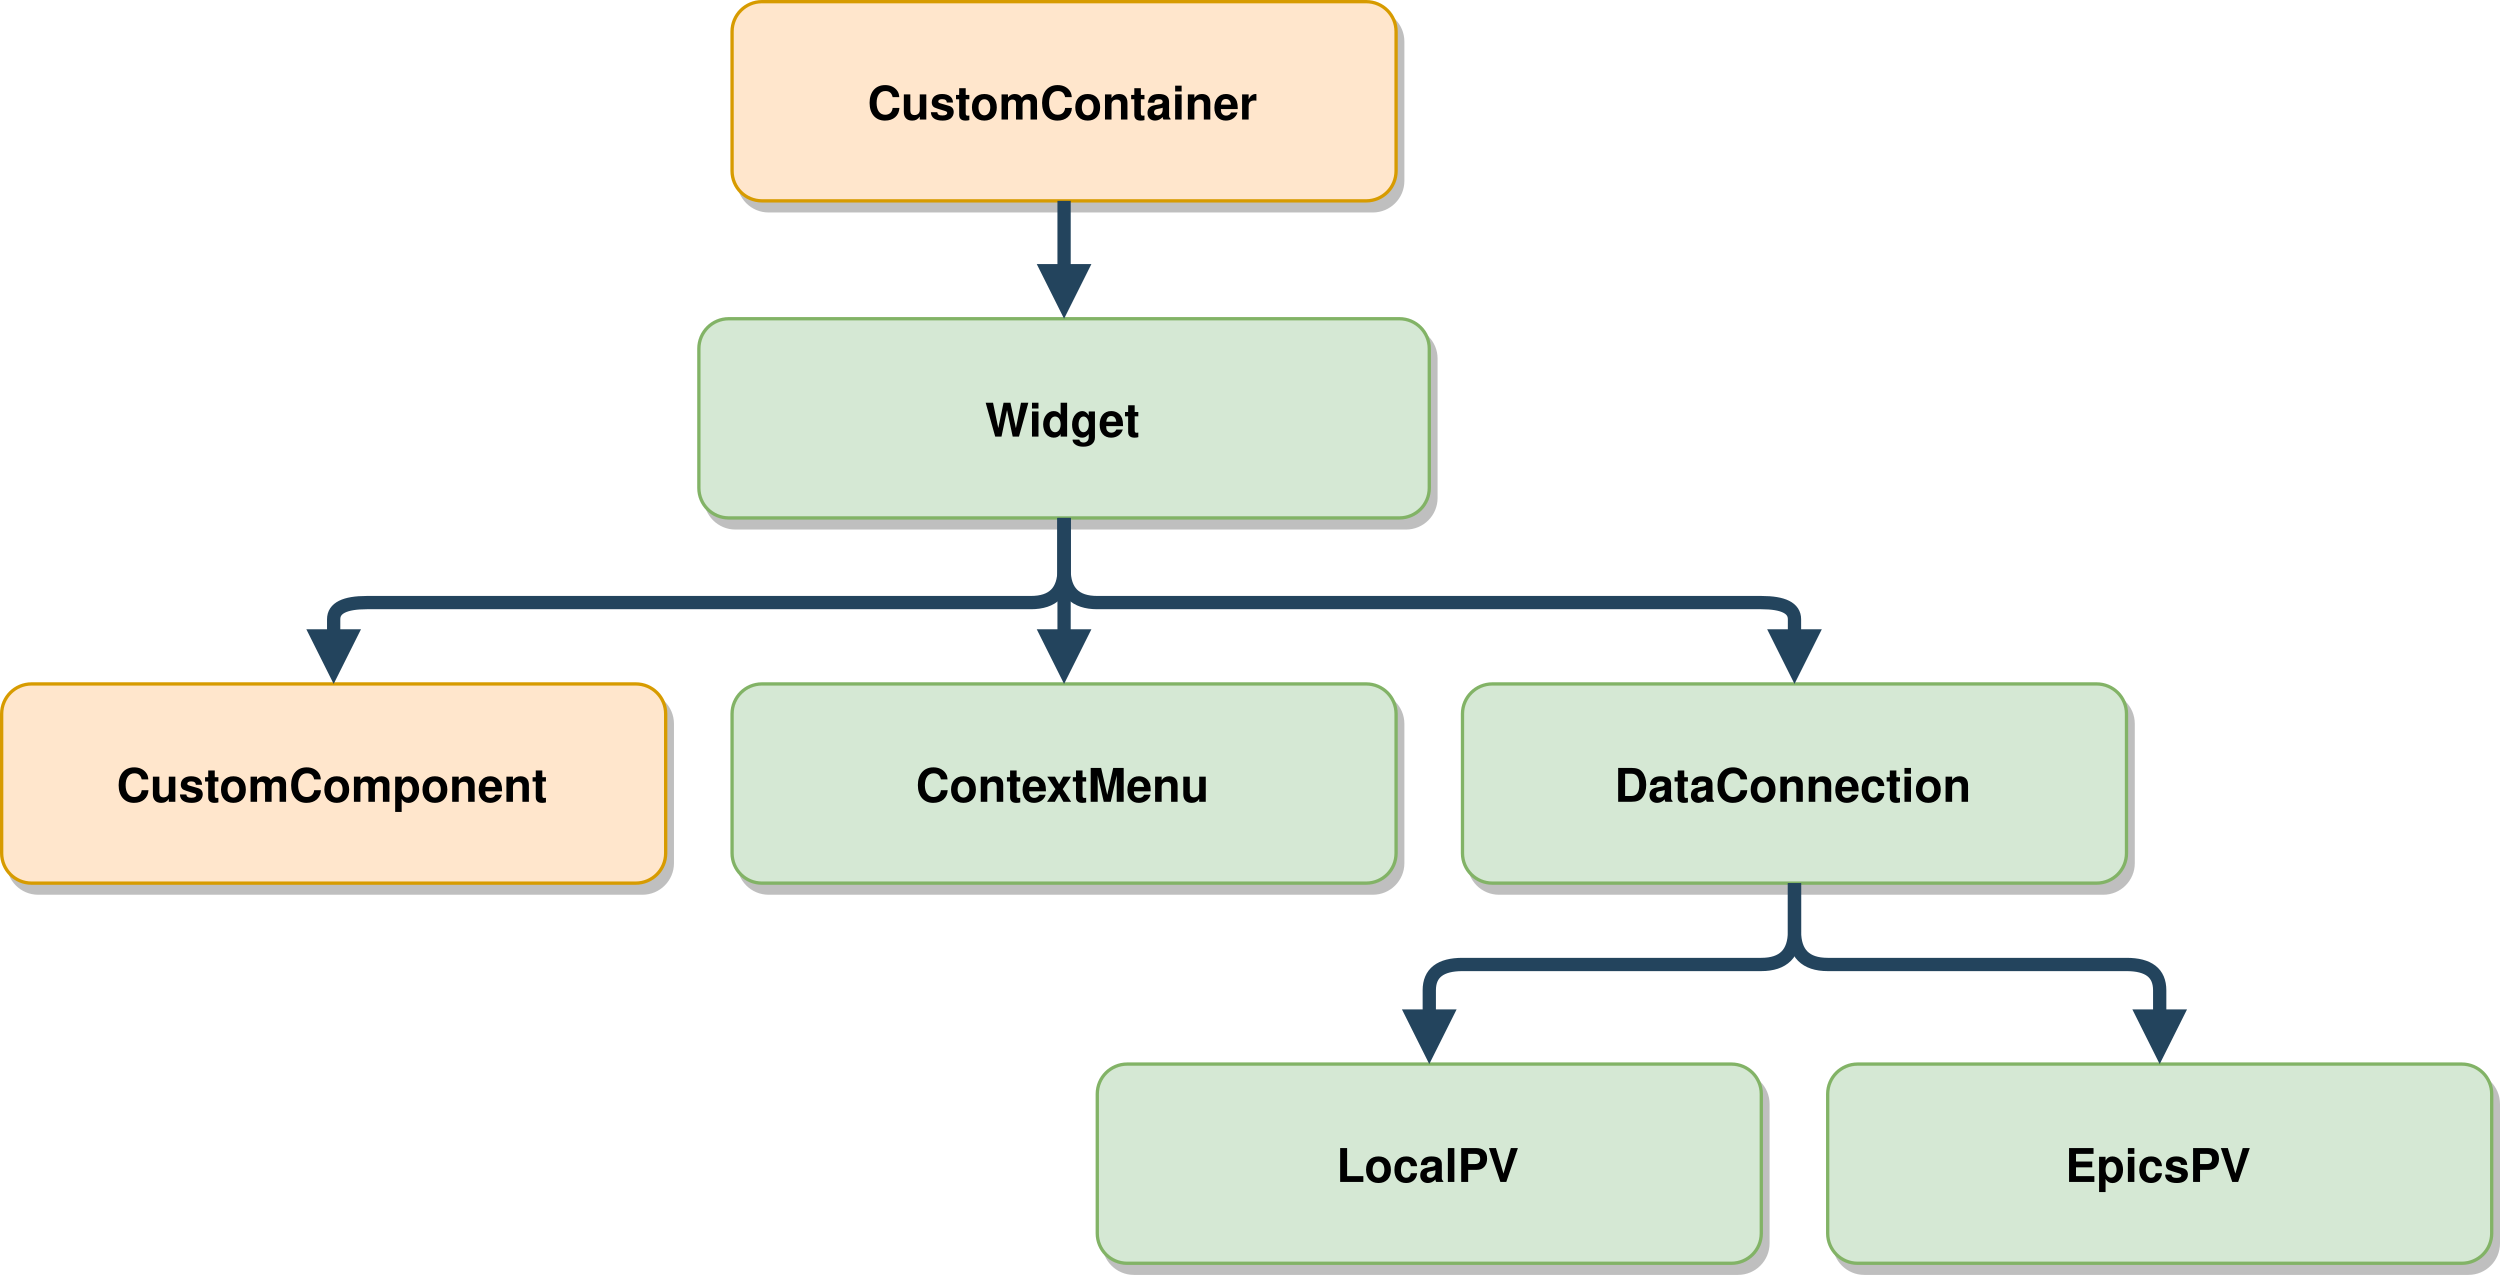
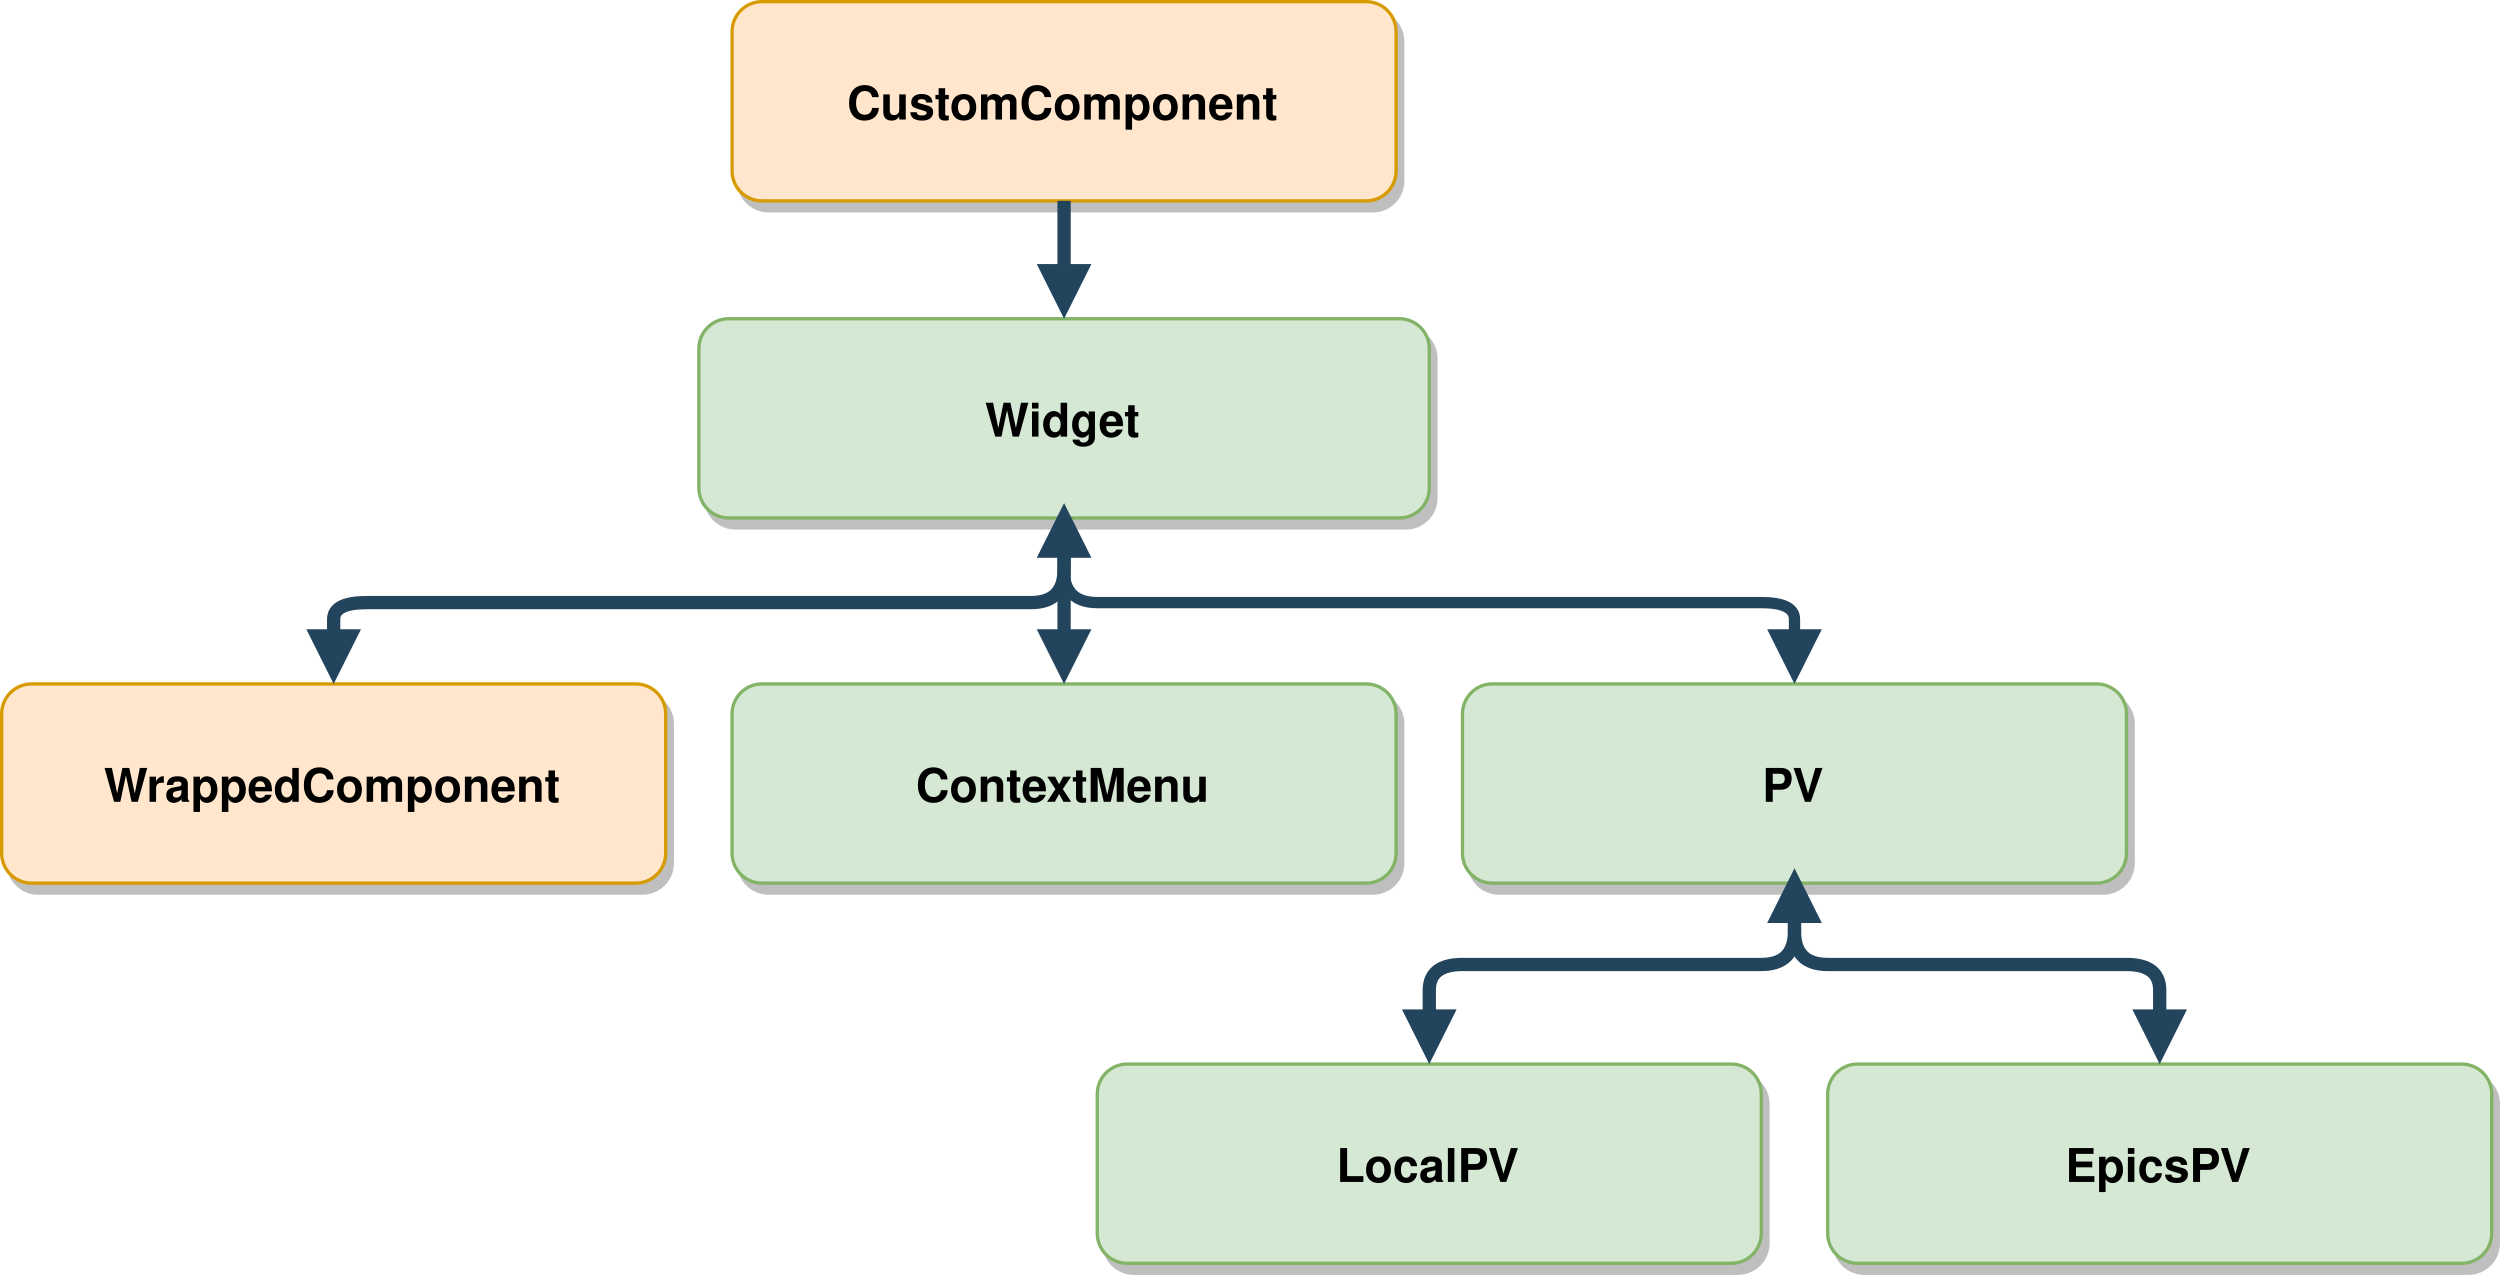
- <svg xmlns="http://www.w3.org/2000/svg" version="1.1" width="753px" height="384px" viewBox="-0.5 -0.5 753 384" content="&lt;mxfile host=&quot;app.diagrams.net&quot; modified=&quot;2020-04-24T08:31:35.564Z&quot; agent=&quot;5.0 (X11)&quot; etag=&quot;cQtb_BoLW5QUapgBqYHn&quot; version=&quot;13.0.1&quot; type=&quot;device&quot;&gt;&lt;diagram name=&quot;Page-1&quot; id=&quot;97916047-d0de-89f5-080d-49f4d83e522f&quot;&gt;7VnLbuIwFP2abEeO815OA+0splKlSjPTpUlcsBpi5JgC8/Vjx3YeOLS0pWVAIBa55/p1j891bhLHS+frG4YWs1ua48KBIF873siB0PUhdOQf5BuFxMBXwJSRXDdqgXvyF2sQaHRJclz1GnJKC04WfTCjZYkz3sMQY3TVb/ZIi/6sCzTFFnCfocKg34IW/01yPtO4Gyat4wcm05mePIaRckxQ9jRldFnqGR3oPdY/5Z4jM5YOtZqhnK46kDd2vJRRytXVfJ3iQrJriFP9rnd4m3gYLvk+HfROPaNiqYNPlxWn85SWHJESM71MvjHk1MFh2d11vKtHUhQpLSirnSJWHGaZwCvO6BPuePIomQAgPSbiuruY5l6P3dhKD64vbDscHeEzZhyvO5AO7wbTOeZsI5pob2hUpcUIA22v2o2FQGOzzp6GGkNaTdNm6JZPcaEpHabXs+gVcppi/jZW8wDHuT/EagwnXhgeg1XQZ9XzA5M0XV7hJ/Hq75TtfEFLGdapy9ZL+gT7wSDBnyXcwCZYxIjX/BaXy9NXr3tUckOL3BHiKFV3M0LLk+c39o7Kr2sfuz+puL3f/Tp5ZiPYZzaIvvBu5sYWr+MFyaoz4DXxj8grTCxeLUKxKBsMB7iY0NW4Ba5qQDhkvEQIvaHWFK+SJVzm32VxLMxJQbMnBV0TuaxBmq3dEXd5Pxi9RHhFlyzDvdKSIyYLnm45JGPZZ1PMEHpP3HDoFHGHdqUBh7ZFz3dHiawTdkwG28nMGCo43a1bU2+N5O5etxlKkWINVQul4WG/ChOco3Y8WzvBRTsH1445Js9dO/5FOwfXjv3m4Dy1E160c2jt+PYD0P+tHbwm/I/AgOBEWQ+6j7weSQ6BMTbGKAUfnU7SfOj62m61ZfrtpdPQ1qn7xuIq+kqhRgcTauL3h4rAvkIVYkCbTrOFbFDtXnMcbz0S+ODllYHhR4g2T9QK3ps1gf1O5pI1H86a+HK8HzRrkuiNWbOdZeEr7beOkq0se/W8CJpXUe/MS2G2n2dU8/YrmDf+Bw==&lt;/diagram&gt;&lt;/mxfile&gt;">
-   <defs />
-   <g>
-     <rect x="220" y="0" width="200" height="60" rx="9" ry="9" fill="#000000" stroke="#000000" transform="translate(2,3)" opacity="0.25" />
-     <rect x="220" y="0" width="200" height="60" rx="9" ry="9" fill="#ffe6cc" stroke="#d79b00" pointer-events="all" />
-     <g fill="#000000" font-family="Helvetica" font-weight="bold" text-anchor="middle" font-size="14px">
-       <text x="319.5" y="35.5">CustomContainer</text>
+ <svg xmlns="http://www.w3.org/2000/svg" version="1.1" width="753px" height="384px" viewBox="-0.5 -0.5 753 384" content="&lt;mxfile host=&quot;app.diagrams.net&quot; modified=&quot;2020-04-24T08:31:35.564Z&quot; agent=&quot;5.0 (X11)&quot; etag=&quot;cQtb_BoLW5QUapgBqYHn&quot; version=&quot;13.0.1&quot; type=&quot;device&quot;&gt;&lt;diagram name=&quot;Page-1&quot; id=&quot;97916047-d0de-89f5-080d-49f4d83e522f&quot;&gt;7VnLbuIwFP2abEeO815OA+0splKlSjPTpUlcsBpi5JgC8/Vjx3YeOLS0pWVAIBa55/p1j891bhLHS+frG4YWs1ua48KBIF873siB0PUhdOQf5BuFxMBXwJSRXDdqgXvyF2sQaHRJclz1GnJKC04WfTCjZYkz3sMQY3TVb/ZIi/6sCzTFFnCfocKg34IW/01yPtO4Gyat4wcm05mePIaRckxQ9jRldFnqGR3oPdY/5Z4jM5YOtZqhnK46kDd2vJRRytXVfJ3iQrJriFP9rnd4m3gYLvk+HfROPaNiqYNPlxWn85SWHJESM71MvjHk1MFh2d11vKtHUhQpLSirnSJWHGaZwCvO6BPuePIomQAgPSbiuruY5l6P3dhKD64vbDscHeEzZhyvO5AO7wbTOeZsI5pob2hUpcUIA22v2o2FQGOzzp6GGkNaTdNm6JZPcaEpHabXs+gVcppi/jZW8wDHuT/EagwnXhgeg1XQZ9XzA5M0XV7hJ/Hq75TtfEFLGdapy9ZL+gT7wSDBnyXcwCZYxIjX/BaXy9NXr3tUckOL3BHiKFV3M0LLk+c39o7Kr2sfuz+puL3f/Tp5ZiPYZzaIvvBu5sYWr+MFyaoz4DXxj8grTCxeLUKxKBsMB7iY0NW4Ba5qQDhkvEQIvaHWFK+SJVzm32VxLMxJQbMnBV0TuaxBmq3dEXd5Pxi9RHhFlyzDvdKSIyYLnm45JGPZZ1PMEHpP3HDoFHGHdqUBh7ZFz3dHiawTdkwG28nMGCo43a1bU2+N5O5etxlKkWINVQul4WG/ChOco3Y8WzvBRTsH1445Js9dO/5FOwfXjv3m4Dy1E160c2jt+PYD0P+tHbwm/I/AgOBEWQ+6j7weSQ6BMTbGKAUfnU7SfOj62m61ZfrtpdPQ1qn7xuIq+kqhRgcTauL3h4rAvkIVYkCbTrOFbFDtXnMcbz0S+ODllYHhR4g2T9QK3ps1gf1O5pI1H86a+HK8HzRrkuiNWbOdZeEr7beOkq0se/W8CJpXUe/MS2G2n2dU8/YrmDf+Bw==&lt;/diagram&gt;&lt;/mxfile&gt;" id="svg86">
+   <defs id="defs2">
+     <marker orient="auto" refY="0.0" refX="0.0" id="Arrow1Lstart" style="overflow:visible">
+       <path id="path899" d="M 0.0,0.0 L 5.0,-5.0 L -12.5,0.0 L 5.0,5.0 L 0.0,0.0 z " style="fill-rule:evenodd;stroke:#23445d;stroke-width:1pt;stroke-opacity:1;fill:#23445d;fill-opacity:1" transform="scale(0.8) translate(12.5,0)" />
+     </marker>
+   </defs>
+   <g id="g84">
+     <rect x="220" y="0" width="200" height="60" rx="9" ry="9" fill="#000000" stroke="#000000" transform="translate(2,3)" opacity="0.25" id="rect4" />
+     <rect x="220" y="0" width="200" height="60" rx="9" ry="9" fill="#ffe6cc" stroke="#d79b00" pointer-events="all" id="rect6" />
+     <g fill="#000000" font-family="Helvetica" font-weight="bold" text-anchor="middle" font-size="14px" id="g10">
+       <text x="319.5" y="35.5" id="text8" style="font-style:normal;font-variant:normal;font-weight:bold;font-stretch:normal;font-size:14px;font-family:Helvetica;-inkscape-font-specification:'Helvetica, Bold';font-variant-ligatures:normal;font-variant-caps:normal;font-variant-numeric:normal;font-feature-settings:normal;text-align:center;writing-mode:lr-tb;text-anchor:middle">
+         <tspan id="tspan92" x="319.5" y="35.5">CustomComponent</tspan>
+       </text>
    </g>
-     <rect x="210" y="95.5" width="220" height="60" rx="9" ry="9" fill="#000000" stroke="#000000" transform="translate(2,3)" opacity="0.25" />
-     <rect x="210" y="95.5" width="220" height="60" rx="9" ry="9" fill="#d5e8d4" stroke="#82b366" pointer-events="all" />
-     <g fill="#000000" font-family="Helvetica" font-weight="bold" text-anchor="middle" font-size="14px">
-       <text x="319.5" y="131">Widget</text>
+     <rect x="210" y="95.5" width="220" height="60" rx="9" ry="9" fill="#000000" stroke="#000000" transform="translate(2,3)" opacity="0.25" id="rect12" />
+     <rect x="210" y="95.5" width="220" height="60" rx="9" ry="9" fill="#d5e8d4" stroke="#82b366" pointer-events="all" id="rect14" />
+     <g fill="#000000" font-family="Helvetica" font-weight="bold" text-anchor="middle" font-size="14px" id="g18">
+       <text x="319.5" y="131" id="text16">Widget</text>
    </g>
-     <rect x="0" y="205.5" width="200" height="60" rx="9" ry="9" fill="#000000" stroke="#000000" transform="translate(2,3)" opacity="0.25" />
-     <rect x="0" y="205.5" width="200" height="60" rx="9" ry="9" fill="#ffe6cc" stroke="#d79b00" pointer-events="all" />
-     <g fill="#000000" font-family="Helvetica" font-weight="bold" text-anchor="middle" font-size="14px">
-       <text x="99.5" y="241">CustomComponent</text>
+     <rect x="0" y="205.5" width="200" height="60" rx="9" ry="9" fill="#000000" stroke="#000000" transform="translate(2,3)" opacity="0.25" id="rect20" />
+     <rect x="0" y="205.5" width="200" height="60" rx="9" ry="9" fill="#ffe6cc" stroke="#d79b00" pointer-events="all" id="rect22" />
+     <g fill="#000000" font-family="Helvetica" font-weight="bold" text-anchor="middle" font-size="14px" id="g26">
+       <text x="99.5" y="241" id="text24">WrappedComponent</text>
    </g>
-     <rect x="220" y="205.5" width="200" height="60" rx="9" ry="9" fill="#000000" stroke="#000000" transform="translate(2,3)" opacity="0.25" />
-     <rect x="220" y="205.5" width="200" height="60" rx="9" ry="9" fill="#d5e8d4" stroke="#82b366" pointer-events="all" />
-     <g fill="#000000" font-family="Helvetica" font-weight="bold" text-anchor="middle" font-size="14px">
-       <text x="319.5" y="241">ContextMenu</text>
+     <rect x="220" y="205.5" width="200" height="60" rx="9" ry="9" fill="#000000" stroke="#000000" transform="translate(2,3)" opacity="0.25" id="rect28" />
+     <rect x="220" y="205.5" width="200" height="60" rx="9" ry="9" fill="#d5e8d4" stroke="#82b366" pointer-events="all" id="rect30" />
+     <g fill="#000000" font-family="Helvetica" font-weight="bold" text-anchor="middle" font-size="14px" id="g34">
+       <text x="319.5" y="241" id="text32">ContextMenu</text>
    </g>
-     <rect x="440" y="205.5" width="200" height="60" rx="9" ry="9" fill="#000000" stroke="#000000" transform="translate(2,3)" opacity="0.25" />
-     <rect x="440" y="205.5" width="200" height="60" rx="9" ry="9" fill="#d5e8d4" stroke="#82b366" pointer-events="all" />
-     <g fill="#000000" font-family="Helvetica" font-weight="bold" text-anchor="middle" font-size="14px">
-       <text x="539.5" y="241">DataConnection</text>
+     <rect x="440" y="205.5" width="200" height="60" rx="9" ry="9" fill="#000000" stroke="#000000" transform="translate(2,3)" opacity="0.25" id="rect36" />
+     <rect x="440" y="205.5" width="200" height="60" rx="9" ry="9" fill="#d5e8d4" stroke="#82b366" pointer-events="all" id="rect38" />
+     <g fill="#000000" font-family="Helvetica" font-weight="bold" text-anchor="middle" font-size="14px" id="g42">
+       <text x="539.5" y="241" id="text40">PV</text>
    </g>
-     <rect x="330" y="320" width="200" height="60" rx="9" ry="9" fill="#000000" stroke="#000000" transform="translate(2,3)" opacity="0.25" />
-     <rect x="330" y="320" width="200" height="60" rx="9" ry="9" fill="#d5e8d4" stroke="#82b366" pointer-events="all" />
-     <g fill="#000000" font-family="Helvetica" font-weight="bold" text-anchor="middle" font-size="14px">
-       <text x="429.5" y="355.5">LocalPV</text>
+     <rect x="330" y="320" width="200" height="60" rx="9" ry="9" fill="#000000" stroke="#000000" transform="translate(2,3)" opacity="0.25" id="rect44" />
+     <rect x="330" y="320" width="200" height="60" rx="9" ry="9" fill="#d5e8d4" stroke="#82b366" pointer-events="all" id="rect46" />
+     <g fill="#000000" font-family="Helvetica" font-weight="bold" text-anchor="middle" font-size="14px" id="g50">
+       <text x="429.5" y="355.5" id="text48">LocalPV</text>
    </g>
-     <rect x="550" y="320" width="200" height="60" rx="9" ry="9" fill="#000000" stroke="#000000" transform="translate(2,3)" opacity="0.25" />
-     <rect x="550" y="320" width="200" height="60" rx="9" ry="9" fill="#d5e8d4" stroke="#82b366" pointer-events="all" />
-     <g fill="#000000" font-family="Helvetica" font-weight="bold" text-anchor="middle" font-size="14px">
-       <text x="649.5" y="355.5">EpicsPV</text>
+     <rect x="550" y="320" width="200" height="60" rx="9" ry="9" fill="#000000" stroke="#000000" transform="translate(2,3)" opacity="0.25" id="rect52" />
+     <rect x="550" y="320" width="200" height="60" rx="9" ry="9" fill="#d5e8d4" stroke="#82b366" pointer-events="all" id="rect54" />
+     <g fill="#000000" font-family="Helvetica" font-weight="bold" text-anchor="middle" font-size="14px" id="g58">
+       <text x="649.5" y="355.5" id="text56">EpicsPV</text>
    </g>
-     <path d="M 320 60 L 320 69 Q 320 78 320 79.51 L 320 81.03" fill="none" stroke="#23445d" stroke-width="4" stroke-miterlimit="10" pointer-events="stroke" />
-     <path d="M 320 91.03 L 315 81.03 L 325 81.03 Z" fill="#23445d" stroke="#23445d" stroke-width="4" stroke-miterlimit="10" pointer-events="all" />
-     <path d="M 320 155.5 L 320 171 Q 320 181 320 186.01 L 320 191.03" fill="none" stroke="#23445d" stroke-width="4" stroke-miterlimit="10" pointer-events="stroke" />
-     <path d="M 320 201.03 L 315 191.03 L 325 191.03 Z" fill="#23445d" stroke="#23445d" stroke-width="4" stroke-miterlimit="10" pointer-events="all" />
-     <path d="M 320 155.5 L 320 171 Q 320 181 310 181 L 110 181 Q 100 181 100 186.01 L 100 191.03" fill="none" stroke="#23445d" stroke-width="4" stroke-miterlimit="10" pointer-events="stroke" />
-     <path d="M 100 201.03 L 95 191.03 L 105 191.03 Z" fill="#23445d" stroke="#23445d" stroke-width="4" stroke-miterlimit="10" pointer-events="all" />
-     <path d="M 320 155.5 L 320 171 Q 320 181 330 181 L 530 181 Q 540 181 540 186.01 L 540 191.03" fill="none" stroke="#23445d" stroke-width="4" stroke-miterlimit="10" pointer-events="stroke" />
-     <path d="M 540 201.03 L 535 191.03 L 545 191.03 Z" fill="#23445d" stroke="#23445d" stroke-width="4" stroke-miterlimit="10" pointer-events="all" />
-     <path d="M 540 265.5 L 540 280 Q 540 290 530 290 L 440 290 Q 430 290 430 297.76 L 430 305.53" fill="none" stroke="#23445d" stroke-width="4" stroke-miterlimit="10" pointer-events="stroke" />
-     <path d="M 430 315.53 L 425 305.53 L 435 305.53 Z" fill="#23445d" stroke="#23445d" stroke-width="4" stroke-miterlimit="10" pointer-events="all" />
-     <path d="M 540 265.5 L 540 280 Q 540 290 550 290 L 640 290 Q 650 290 650 297.76 L 650 305.53" fill="none" stroke="#23445d" stroke-width="4" stroke-miterlimit="10" pointer-events="stroke" />
-     <path d="M 650 315.53 L 645 305.53 L 655 305.53 Z" fill="#23445d" stroke="#23445d" stroke-width="4" stroke-miterlimit="10" pointer-events="all" />
+     <path d="M 320 60 L 320 69 Q 320 78 320 79.51 L 320 81.03" fill="none" stroke="#23445d" stroke-width="4" stroke-miterlimit="10" pointer-events="stroke" id="path60" />
+     <path d="M 320 91.03 L 315 81.03 L 325 81.03 Z" fill="#23445d" stroke="#23445d" stroke-width="4" stroke-miterlimit="10" pointer-events="all" id="path62" />
+     <path d="M 320 155.5 L 320 171 Q 320 181 320 186.01 L 320 191.03" fill="none" stroke="#23445d" stroke-width="4" stroke-miterlimit="10" pointer-events="stroke" id="path64" />
+     <path d="M 320 201.03 L 315 191.03 L 325 191.03 Z" fill="#23445d" stroke="#23445d" stroke-width="4" stroke-miterlimit="10" pointer-events="all" id="path66" />
+     <path d="M 320 155.5 L 320 171 Q 320 181 310 181 L 110 181 Q 100 181 100 186.01 L 100 191.03" fill="none" stroke="#23445d" stroke-width="4" stroke-miterlimit="10" pointer-events="stroke" id="path68" />
+     <path d="M 100 201.03 L 95 191.03 L 105 191.03 Z" fill="#23445d" stroke="#23445d" stroke-width="4" stroke-miterlimit="10" pointer-events="all" id="path70" />
+     <path d="M 320 155.5 L 320 171 Q 320 181 330 181 L 530 181 Q 540 181 540 186.01 L 540 191.03" fill="none" stroke="#23445d" stroke-width="4" stroke-miterlimit="10" pointer-events="stroke" id="path72" style="marker-start:;stroke-width:3.4;stroke-miterlimit:10;stroke-dasharray:none" />
+     <path d="M 540 201.03 L 535 191.03 L 545 191.03 Z" fill="#23445d" stroke="#23445d" stroke-width="4" stroke-miterlimit="10" pointer-events="all" id="path74" />
+     <path d="M 540 265.5 L 540 280 Q 540 290 530 290 L 440 290 Q 430 290 430 297.76 L 430 305.53" fill="none" stroke="#23445d" stroke-width="4" stroke-miterlimit="10" pointer-events="stroke" id="path76" />
+     <path d="M 430 315.53 L 425 305.53 L 435 305.53 Z" fill="#23445d" stroke="#23445d" stroke-width="4" stroke-miterlimit="10" pointer-events="all" id="path78" />
+     <path d="M 540 265.5 L 540 280 Q 540 290 550 290 L 640 290 Q 650 290 650 297.76 L 650 305.53" fill="none" stroke="#23445d" stroke-width="4" stroke-miterlimit="10" pointer-events="stroke" id="path80" />
+     <path d="M 650 315.53 L 645 305.53 L 655 305.53 Z" fill="#23445d" stroke="#23445d" stroke-width="4" stroke-miterlimit="10" pointer-events="all" id="path82" />
+     <path style="fill:#23445d;stroke:#23445d;stroke-width:4;stroke-miterlimit:10" d="m 320,155.5 5,10 h -10 z" stroke-miterlimit="10" pointer-events="all" id="path66-3" />
+     <path style="fill:#23445d;stroke:#23445d;stroke-width:4;stroke-miterlimit:10" d="m 540,265.5 5,10 h -10 z" stroke-miterlimit="10" pointer-events="all" id="path66-3-8" />
  </g>
</svg>
